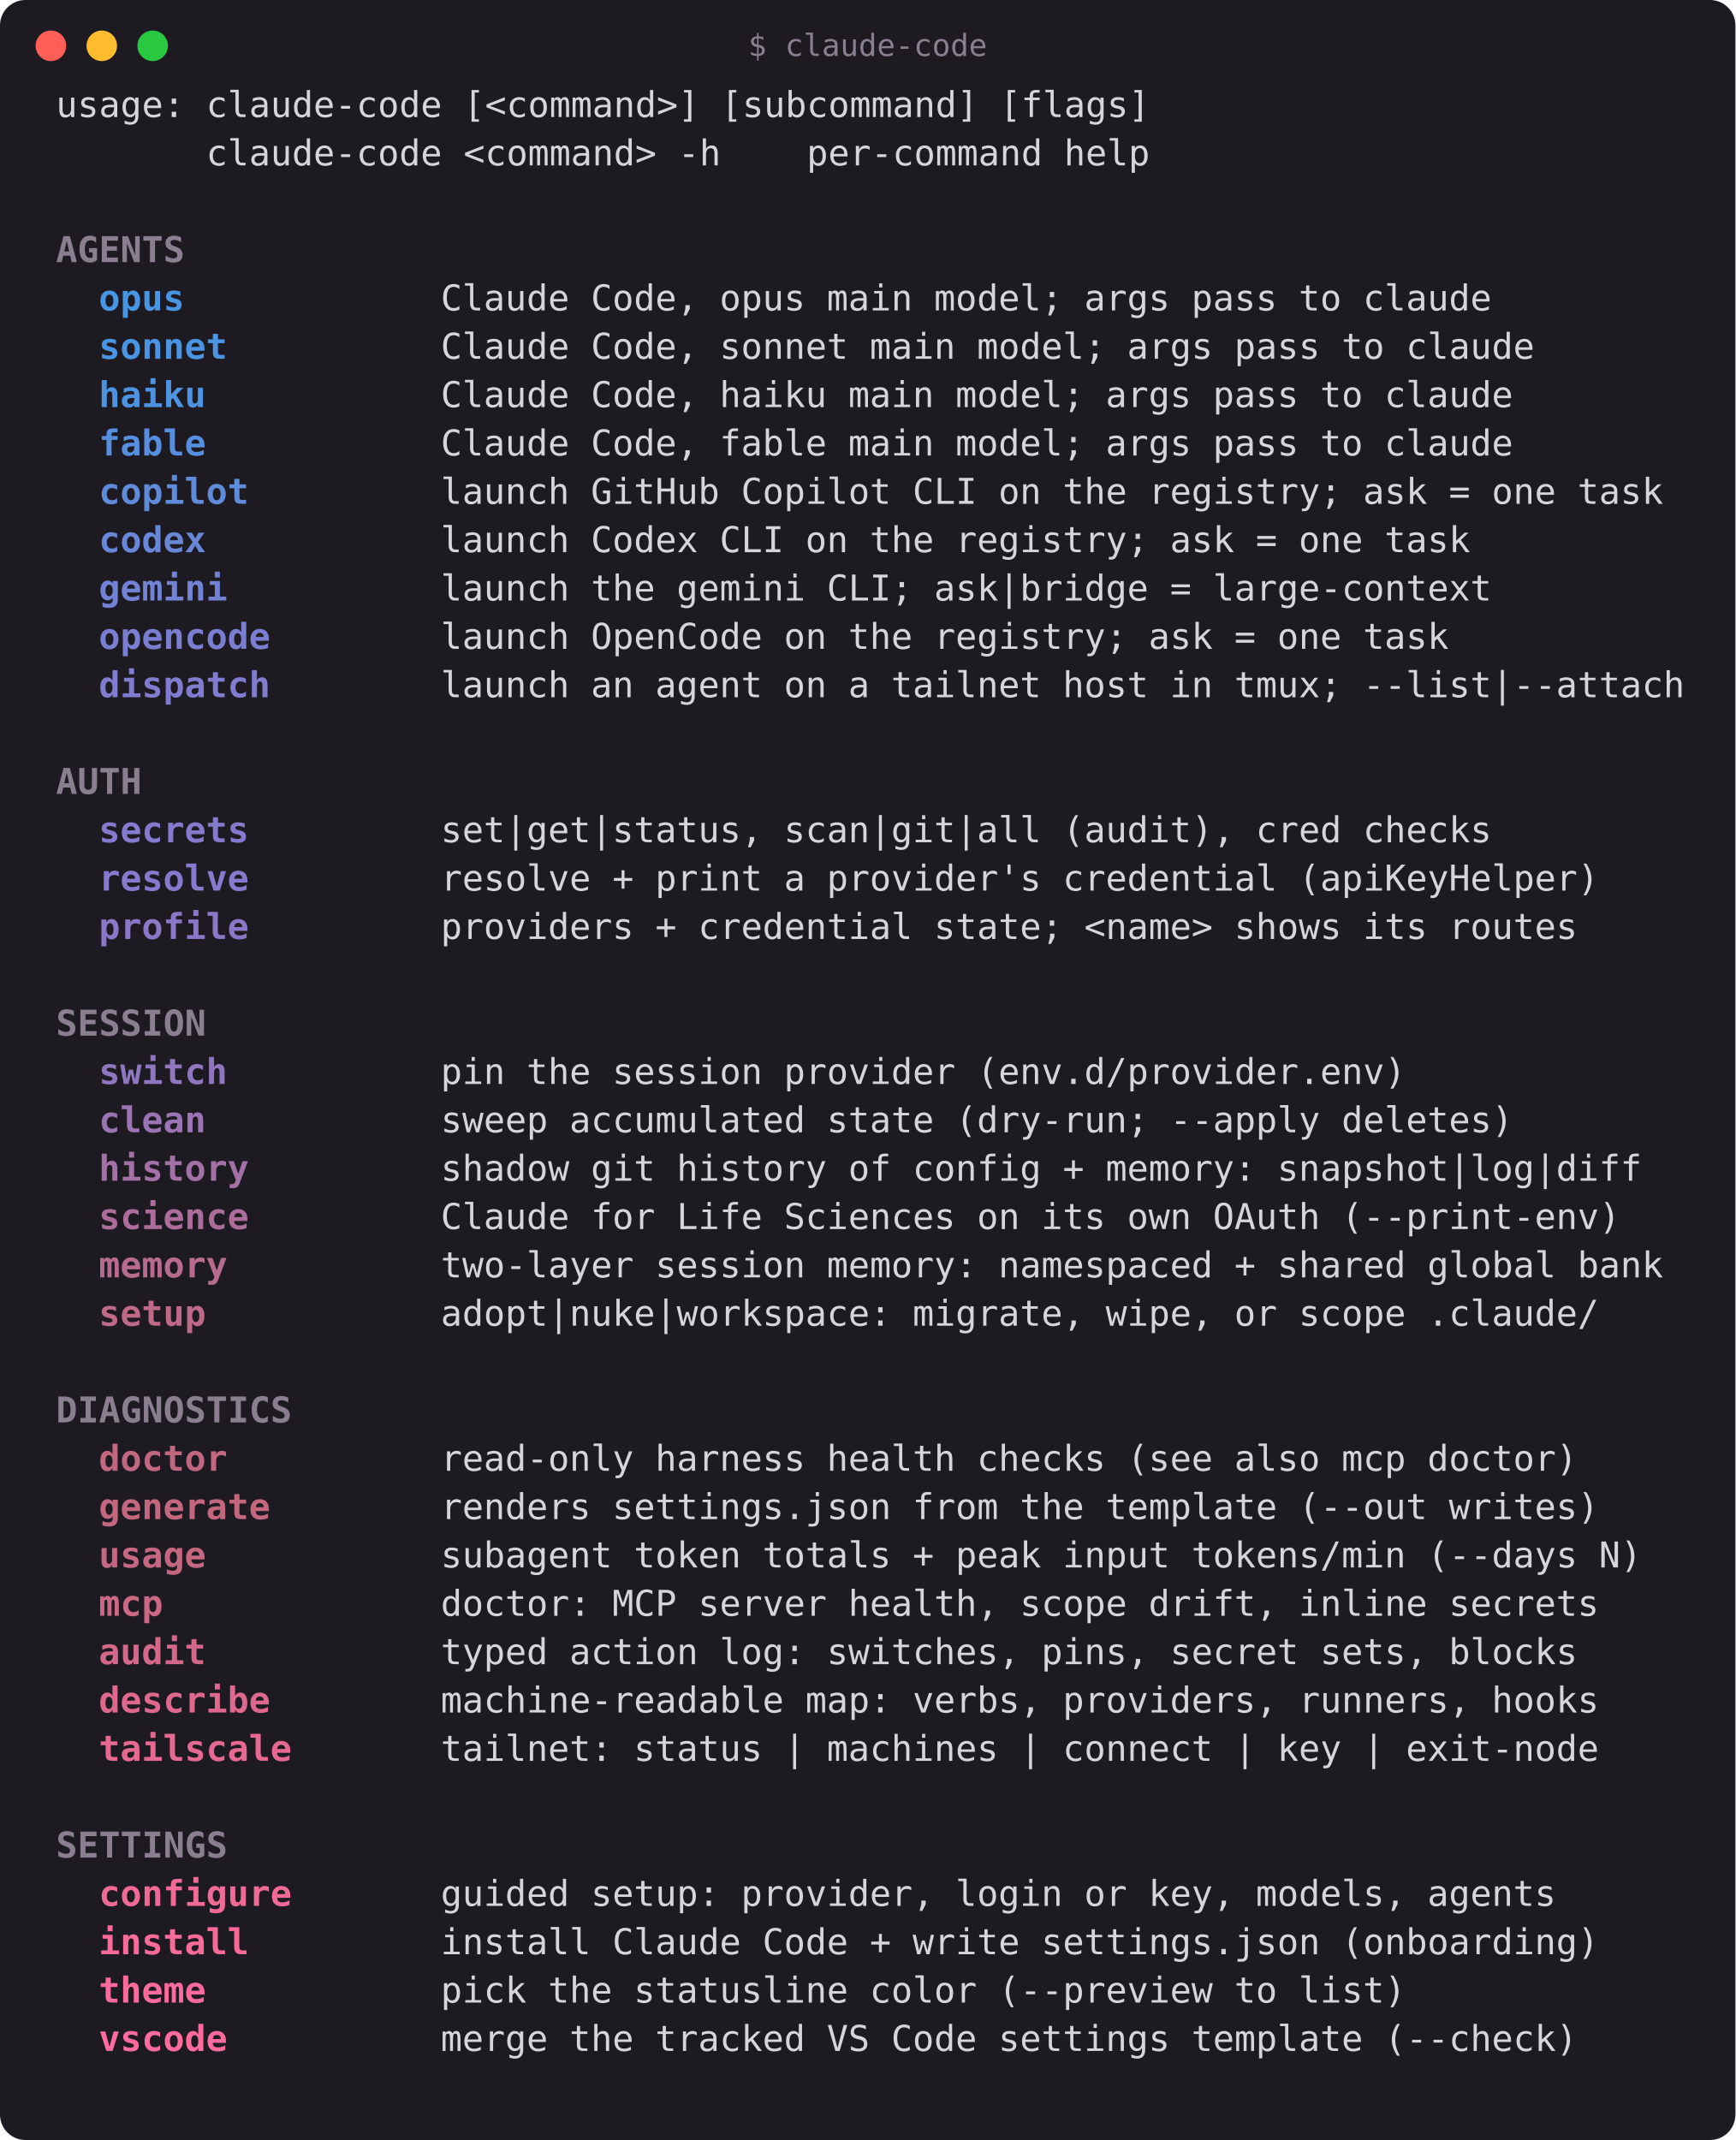
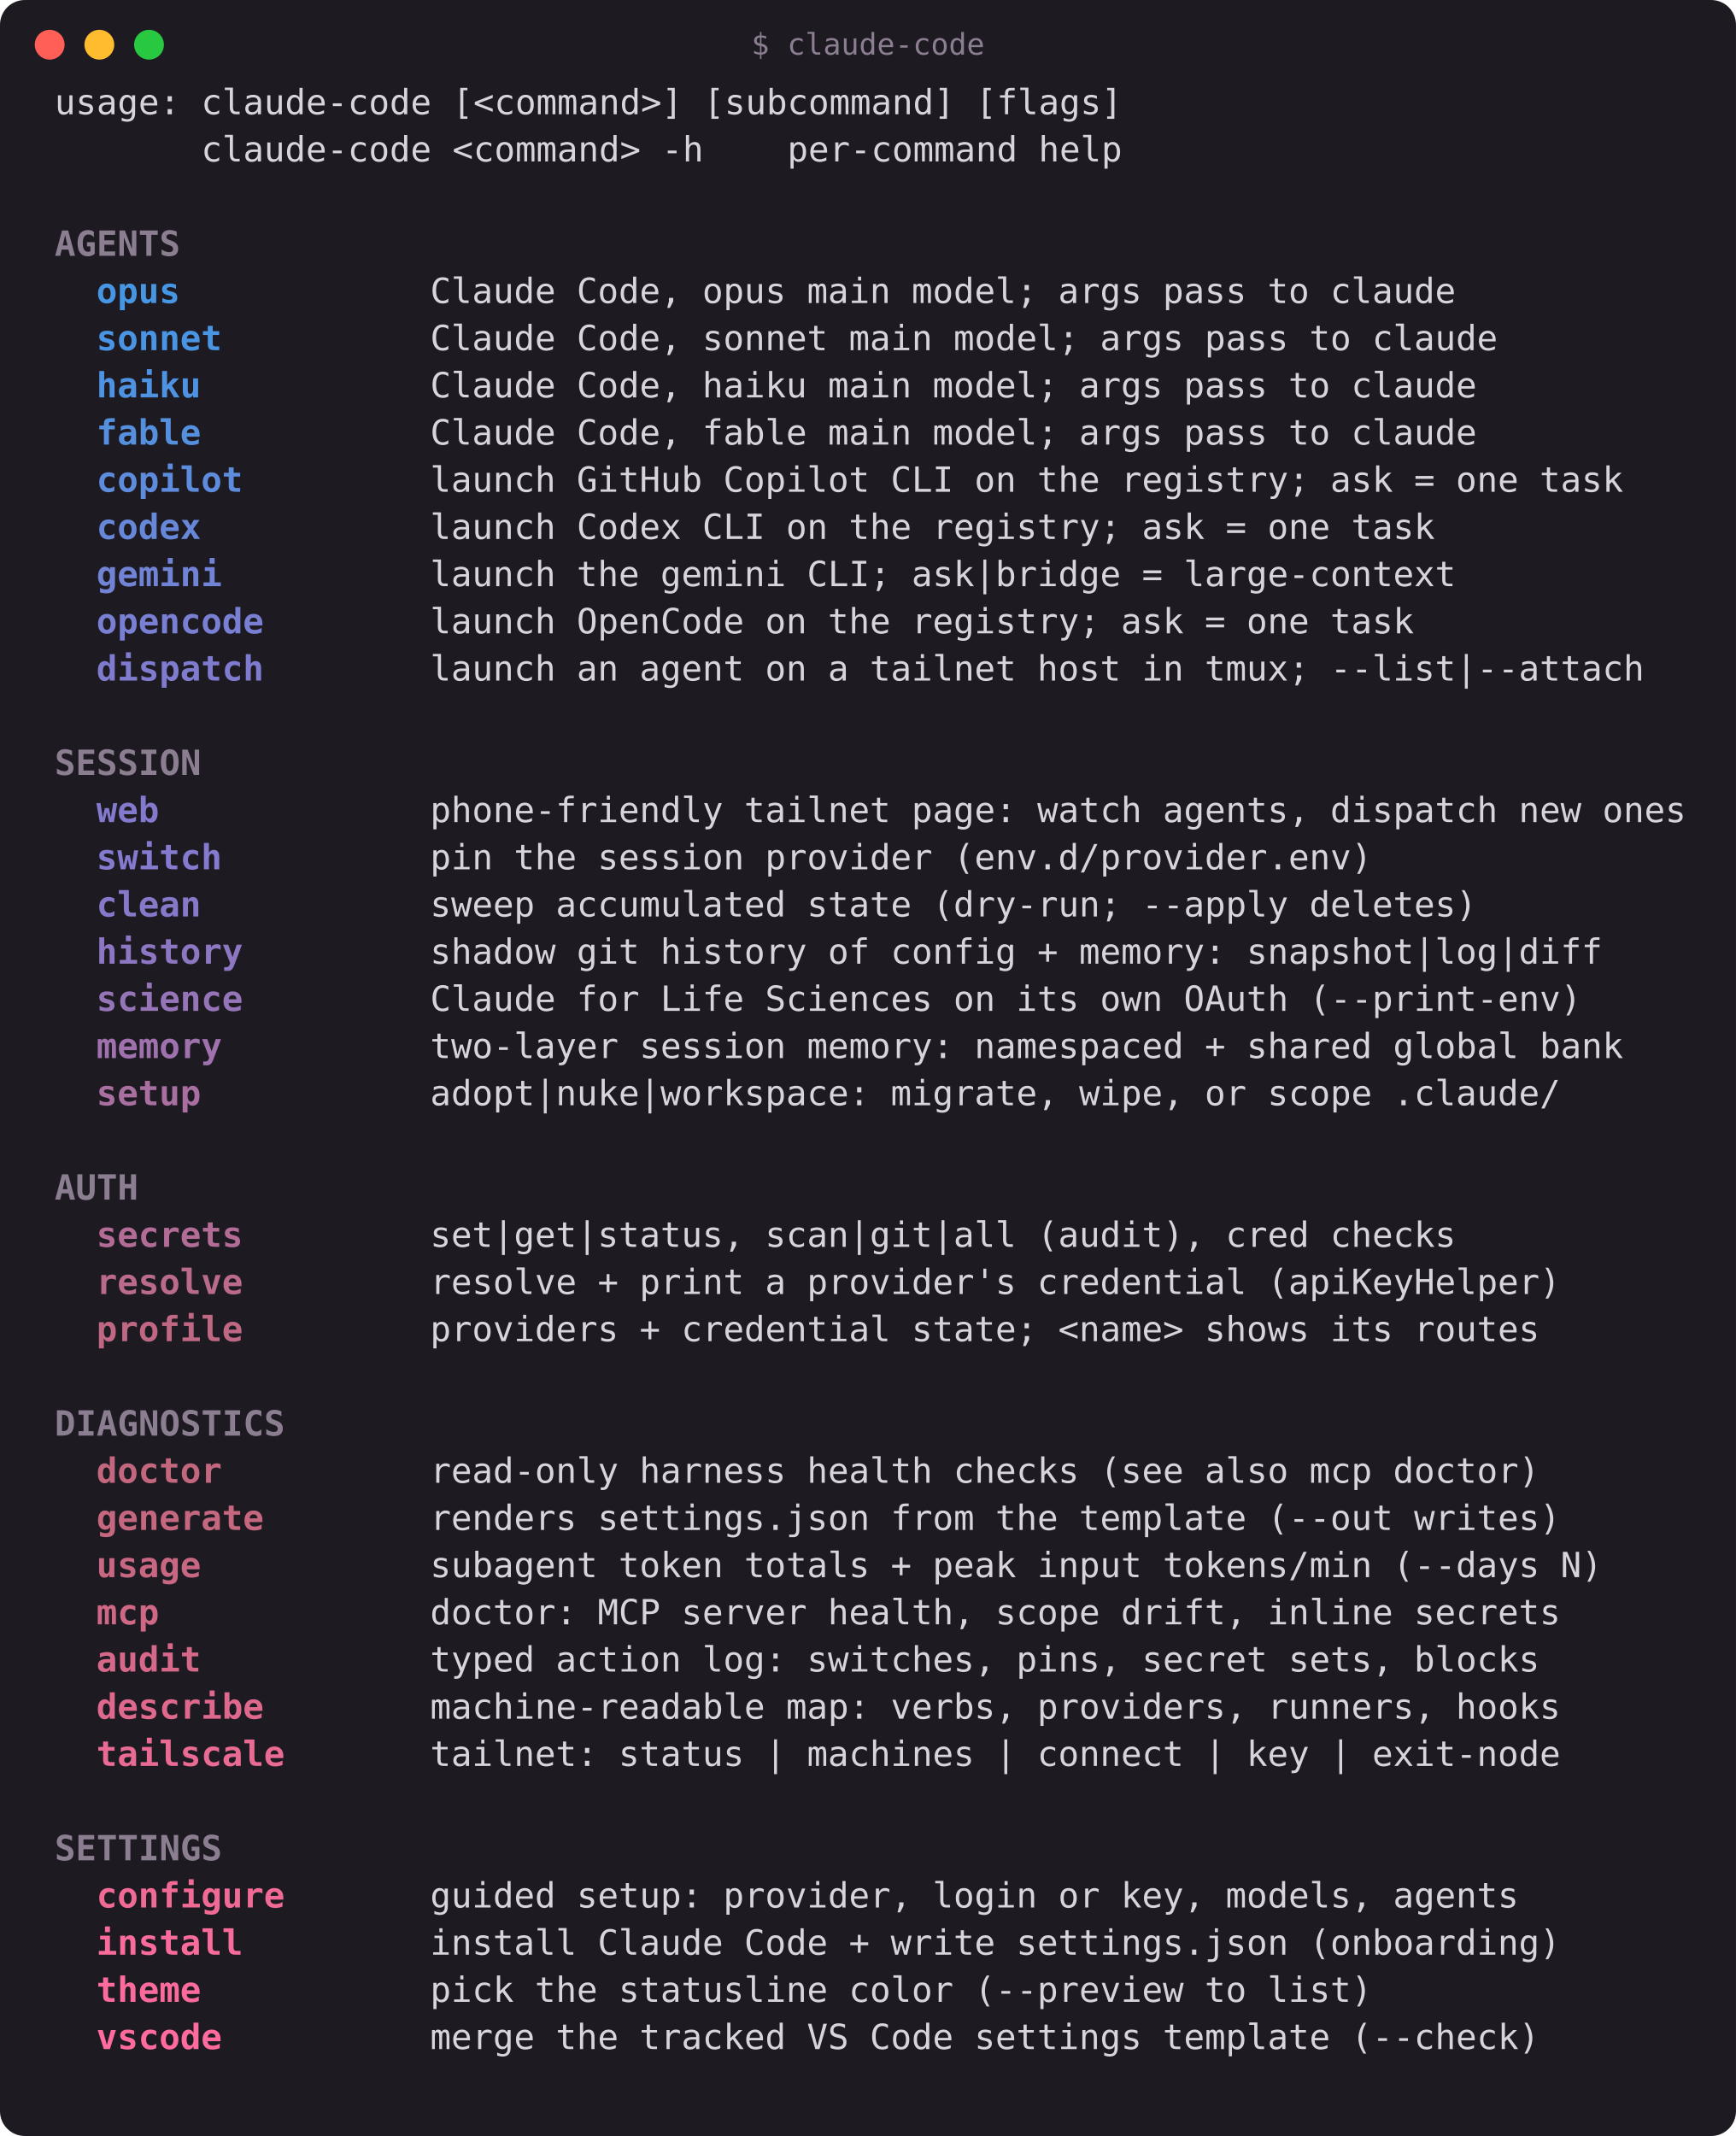
- <svg xmlns="http://www.w3.org/2000/svg" width="682" height="841" viewBox="0 0 682 841" role="img" aria-label="claude-code help menu">
-   <rect width="682" height="841" rx="10" fill="#1d1a22" />
+ <svg xmlns="http://www.w3.org/2000/svg" width="699" height="860" viewBox="0 0 699 860" role="img" aria-label="claude-code help menu">
+   <rect width="699" height="860" rx="10" fill="#1d1a22" />
  <circle cx="20" cy="18" r="6" fill="#ff5f57" />
  <circle cx="40" cy="18" r="6" fill="#febc2e" />
  <circle cx="60" cy="18" r="6" fill="#28c840" />
-   <text x="341.0" y="22" fill="#8a7e90" font-family="ui-monospace,SFMono-Regular,Menlo,Consolas,monospace" font-size="12" text-anchor="middle">$ claude-code</text>
+   <text x="349.5" y="22" fill="#8a7e90" font-family="ui-monospace,SFMono-Regular,Menlo,Consolas,monospace" font-size="12" text-anchor="middle">$ claude-code</text>
  <g font-family="ui-monospace,SFMono-Regular,Menlo,Consolas,monospace" font-size="14" xml:space="preserve">
    <text x="22.0" y="46" fill="#d7d4dc">usage: claude-code [&lt;command&gt;] [subcommand] [flags]</text>
    <text x="22.0" y="65" fill="#d7d4dc">       claude-code &lt;command&gt; -h    per-command help</text>
    <text x="22.0" y="103" fill="#8a7e90" font-weight="bold">AGENTS</text>
    <text x="22.0" y="122" fill="#d7d4dc">  </text>
    <text x="38.8" y="122" fill="#4796e4" font-weight="bold">opus            </text>
    <text x="173.2" y="122" fill="#d7d4dc">Claude Code, opus main model; args pass to claude</text>
    <text x="22.0" y="141" fill="#d7d4dc">  </text>
    <text x="38.8" y="141" fill="#4995e3" font-weight="bold">sonnet          </text>
    <text x="173.2" y="141" fill="#d7d4dc">Claude Code, sonnet main model; args pass to claude</text>
    <text x="22.0" y="160" fill="#d7d4dc">  </text>
-     <text x="38.8" y="160" fill="#4e93e1" font-weight="bold">haiku           </text>
+     <text x="38.8" y="160" fill="#4e93e2" font-weight="bold">haiku           </text>
    <text x="173.2" y="160" fill="#d7d4dc">Claude Code, haiku main model; args pass to claude</text>
    <text x="22.0" y="179" fill="#d7d4dc">  </text>
-     <text x="38.8" y="179" fill="#568fdf" font-weight="bold">fable           </text>
+     <text x="38.8" y="179" fill="#5590df" font-weight="bold">fable           </text>
    <text x="173.2" y="179" fill="#d7d4dc">Claude Code, fable main model; args pass to claude</text>
    <text x="22.0" y="198" fill="#d7d4dc">  </text>
-     <text x="38.8" y="198" fill="#5f8bdb" font-weight="bold">copilot         </text>
+     <text x="38.8" y="198" fill="#5e8cdc" font-weight="bold">copilot         </text>
    <text x="173.2" y="198" fill="#d7d4dc">launch GitHub Copilot CLI on the registry; ask = one task</text>
    <text x="22.0" y="217" fill="#d7d4dc">  </text>
-     <text x="38.8" y="217" fill="#6987d8" font-weight="bold">codex           </text>
+     <text x="38.8" y="217" fill="#6787d8" font-weight="bold">codex           </text>
    <text x="173.2" y="217" fill="#d7d4dc">launch Codex CLI on the registry; ask = one task</text>
    <text x="22.0" y="236" fill="#d7d4dc">  </text>
-     <text x="38.8" y="236" fill="#7282d4" font-weight="bold">gemini          </text>
+     <text x="38.8" y="236" fill="#7083d5" font-weight="bold">gemini          </text>
    <text x="173.2" y="236" fill="#d7d4dc">launch the gemini CLI; ask|bridge = large-context</text>
    <text x="22.0" y="255" fill="#d7d4dc">  </text>
-     <text x="38.8" y="255" fill="#7a7ed1" font-weight="bold">opencode        </text>
+     <text x="38.8" y="255" fill="#797fd2" font-weight="bold">opencode        </text>
    <text x="173.2" y="255" fill="#d7d4dc">launch OpenCode on the registry; ask = one task</text>
    <text x="22.0" y="274" fill="#d7d4dc">  </text>
-     <text x="38.8" y="274" fill="#817ccf" font-weight="bold">dispatch        </text>
+     <text x="38.8" y="274" fill="#7f7cd0" font-weight="bold">dispatch        </text>
    <text x="173.2" y="274" fill="#d7d4dc">launch an agent on a tailnet host in tmux; --list|--attach</text>
-     <text x="22.0" y="312" fill="#8a7e90" font-weight="bold">AUTH</text>
+     <text x="22.0" y="312" fill="#8a7e90" font-weight="bold">SESSION</text>
    <text x="22.0" y="331" fill="#d7d4dc">  </text>
-     <text x="38.8" y="331" fill="#847ace" font-weight="bold">secrets         </text>
-     <text x="173.2" y="331" fill="#d7d4dc">set|get|status, scan|git|all (audit), cred checks</text>
+     <text x="38.8" y="331" fill="#837ace" font-weight="bold">web             </text>
+     <text x="173.2" y="331" fill="#d7d4dc">phone-friendly tailnet page: watch agents, dispatch new ones</text>
    <text x="22.0" y="350" fill="#d7d4dc">  </text>
-     <text x="38.8" y="350" fill="#857acd" font-weight="bold">resolve         </text>
-     <text x="173.2" y="350" fill="#d7d4dc">resolve + print a provider's credential (apiKeyHelper)</text>
+     <text x="38.8" y="350" fill="#847ace" font-weight="bold">switch          </text>
+     <text x="173.2" y="350" fill="#d7d4dc">pin the session provider (env.d/provider.env)</text>
    <text x="22.0" y="369" fill="#d7d4dc">  </text>
-     <text x="38.8" y="369" fill="#8978c7" font-weight="bold">profile         </text>
-     <text x="173.2" y="369" fill="#d7d4dc">providers + credential state; &lt;name&gt; shows its routes</text>
-     <text x="22.0" y="407" fill="#8a7e90" font-weight="bold">SESSION</text>
+     <text x="38.8" y="369" fill="#8779ca" font-weight="bold">clean           </text>
+     <text x="173.2" y="369" fill="#d7d4dc">sweep accumulated state (dry-run; --apply deletes)</text>
+     <text x="22.0" y="388" fill="#d7d4dc">  </text>
+     <text x="38.8" y="388" fill="#8d77c2" font-weight="bold">history         </text>
+     <text x="173.2" y="388" fill="#d7d4dc">shadow git history of config + memory: snapshot|log|diff</text>
+     <text x="22.0" y="407" fill="#d7d4dc">  </text>
+     <text x="38.8" y="407" fill="#9575b8" font-weight="bold">science         </text>
+     <text x="173.2" y="407" fill="#d7d4dc">Claude for Life Sciences on its own OAuth (--print-env)</text>
    <text x="22.0" y="426" fill="#d7d4dc">  </text>
-     <text x="38.8" y="426" fill="#9076be" font-weight="bold">switch          </text>
-     <text x="173.2" y="426" fill="#d7d4dc">pin the session provider (env.d/provider.env)</text>
+     <text x="38.8" y="426" fill="#9f72ad" font-weight="bold">memory          </text>
+     <text x="173.2" y="426" fill="#d7d4dc">two-layer session memory: namespaced + shared global bank</text>
    <text x="22.0" y="445" fill="#d7d4dc">  </text>
-     <text x="38.8" y="445" fill="#9a74b3" font-weight="bold">clean           </text>
-     <text x="173.2" y="445" fill="#d7d4dc">sweep accumulated state (dry-run; --apply deletes)</text>
-     <text x="22.0" y="464" fill="#d7d4dc">  </text>
-     <text x="38.8" y="464" fill="#a471a7" font-weight="bold">history         </text>
-     <text x="173.2" y="464" fill="#d7d4dc">shadow git history of config + memory: snapshot|log|diff</text>
-     <text x="22.0" y="483" fill="#d7d4dc">  </text>
-     <text x="38.8" y="483" fill="#ad6d9a" font-weight="bold">science         </text>
-     <text x="173.2" y="483" fill="#d7d4dc">Claude for Life Sciences on its own OAuth (--print-env)</text>
+     <text x="38.8" y="445" fill="#a86fa0" font-weight="bold">setup           </text>
+     <text x="173.2" y="445" fill="#d7d4dc">adopt|nuke|workspace: migrate, wipe, or scope .claude/</text>
+     <text x="22.0" y="483" fill="#8a7e90" font-weight="bold">AUTH</text>
    <text x="22.0" y="502" fill="#d7d4dc">  </text>
-     <text x="38.8" y="502" fill="#b76b8f" font-weight="bold">memory          </text>
-     <text x="173.2" y="502" fill="#d7d4dc">two-layer session memory: namespaced + shared global bank</text>
+     <text x="38.8" y="502" fill="#b26c95" font-weight="bold">secrets         </text>
+     <text x="173.2" y="502" fill="#d7d4dc">set|get|status, scan|git|all (audit), cred checks</text>
    <text x="22.0" y="521" fill="#d7d4dc">  </text>
-     <text x="38.8" y="521" fill="#be6986" font-weight="bold">setup           </text>
-     <text x="173.2" y="521" fill="#d7d4dc">adopt|nuke|workspace: migrate, wipe, or scope .claude/</text>
-     <text x="22.0" y="559" fill="#8a7e90" font-weight="bold">DIAGNOSTICS</text>
-     <text x="22.0" y="578" fill="#d7d4dc">  </text>
-     <text x="38.8" y="578" fill="#c26780" font-weight="bold">doctor          </text>
-     <text x="173.2" y="578" fill="#d7d4dc">read-only harness health checks (see also mcp doctor)</text>
+     <text x="38.8" y="521" fill="#ba6a8b" font-weight="bold">resolve         </text>
+     <text x="173.2" y="521" fill="#d7d4dc">resolve + print a provider's credential (apiKeyHelper)</text>
+     <text x="22.0" y="540" fill="#d7d4dc">  </text>
+     <text x="38.8" y="540" fill="#c06883" font-weight="bold">profile         </text>
+     <text x="173.2" y="540" fill="#d7d4dc">providers + credential state; &lt;name&gt; shows its routes</text>
+     <text x="22.0" y="578" fill="#8a7e90" font-weight="bold">DIAGNOSTICS</text>
    <text x="22.0" y="597" fill="#d7d4dc">  </text>
-     <text x="38.8" y="597" fill="#c3677f" font-weight="bold">generate        </text>
-     <text x="173.2" y="597" fill="#d7d4dc">renders settings.json from the template (--out writes)</text>
+     <text x="38.8" y="597" fill="#c3677f" font-weight="bold">doctor          </text>
+     <text x="173.2" y="597" fill="#d7d4dc">read-only harness health checks (see also mcp doctor)</text>
    <text x="22.0" y="616" fill="#d7d4dc">  </text>
-     <text x="38.8" y="616" fill="#c66781" font-weight="bold">usage           </text>
-     <text x="173.2" y="616" fill="#d7d4dc">subagent token totals + peak input tokens/min (--days N)</text>
+     <text x="38.8" y="616" fill="#c4677f" font-weight="bold">generate        </text>
+     <text x="173.2" y="616" fill="#d7d4dc">renders settings.json from the template (--out writes)</text>
    <text x="22.0" y="635" fill="#d7d4dc">  </text>
-     <text x="38.8" y="635" fill="#cc6884" font-weight="bold">mcp             </text>
-     <text x="173.2" y="635" fill="#d7d4dc">doctor: MCP server health, scope drift, inline secrets</text>
+     <text x="38.8" y="635" fill="#c86781" font-weight="bold">usage           </text>
+     <text x="173.2" y="635" fill="#d7d4dc">subagent token totals + peak input tokens/min (--days N)</text>
    <text x="22.0" y="654" fill="#d7d4dc">  </text>
-     <text x="38.8" y="654" fill="#d46888" font-weight="bold">audit           </text>
-     <text x="173.2" y="654" fill="#d7d4dc">typed action log: switches, pins, secret sets, blocks</text>
+     <text x="38.8" y="654" fill="#ce6885" font-weight="bold">mcp             </text>
+     <text x="173.2" y="654" fill="#d7d4dc">doctor: MCP server health, scope drift, inline secrets</text>
    <text x="22.0" y="673" fill="#d7d4dc">  </text>
-     <text x="38.8" y="673" fill="#de698c" font-weight="bold">describe        </text>
-     <text x="173.2" y="673" fill="#d7d4dc">machine-readable map: verbs, providers, runners, hooks</text>
+     <text x="38.8" y="673" fill="#d66889" font-weight="bold">audit           </text>
+     <text x="173.2" y="673" fill="#d7d4dc">typed action log: switches, pins, secret sets, blocks</text>
    <text x="22.0" y="692" fill="#d7d4dc">  </text>
-     <text x="38.8" y="692" fill="#e76991" font-weight="bold">tailscale       </text>
-     <text x="173.2" y="692" fill="#d7d4dc">tailnet: status | machines | connect | key | exit-node</text>
-     <text x="22.0" y="730" fill="#8a7e90" font-weight="bold">SETTINGS</text>
-     <text x="22.0" y="749" fill="#d7d4dc">  </text>
-     <text x="38.8" y="749" fill="#f06a96" font-weight="bold">configure       </text>
-     <text x="173.2" y="749" fill="#d7d4dc">guided setup: provider, login or key, models, agents</text>
+     <text x="38.8" y="692" fill="#df698d" font-weight="bold">describe        </text>
+     <text x="173.2" y="692" fill="#d7d4dc">machine-readable map: verbs, providers, runners, hooks</text>
+     <text x="22.0" y="711" fill="#d7d4dc">  </text>
+     <text x="38.8" y="711" fill="#e96a92" font-weight="bold">tailscale       </text>
+     <text x="173.2" y="711" fill="#d7d4dc">tailnet: status | machines | connect | key | exit-node</text>
+     <text x="22.0" y="749" fill="#8a7e90" font-weight="bold">SETTINGS</text>
    <text x="22.0" y="768" fill="#d7d4dc">  </text>
-     <text x="38.8" y="768" fill="#f86b99" font-weight="bold">install         </text>
-     <text x="173.2" y="768" fill="#d7d4dc">install Claude Code + write settings.json (onboarding)</text>
+     <text x="38.8" y="768" fill="#f16a96" font-weight="bold">configure       </text>
+     <text x="173.2" y="768" fill="#d7d4dc">guided setup: provider, login or key, models, agents</text>
    <text x="22.0" y="787" fill="#d7d4dc">  </text>
-     <text x="38.8" y="787" fill="#fd6b9c" font-weight="bold">theme           </text>
-     <text x="173.2" y="787" fill="#d7d4dc">pick the statusline color (--preview to list)</text>
+     <text x="38.8" y="787" fill="#f86b9a" font-weight="bold">install         </text>
+     <text x="173.2" y="787" fill="#d7d4dc">install Claude Code + write settings.json (onboarding)</text>
    <text x="22.0" y="806" fill="#d7d4dc">  </text>
-     <text x="38.8" y="806" fill="#ff6b9d" font-weight="bold">vscode          </text>
-     <text x="173.2" y="806" fill="#d7d4dc">merge the tracked VS Code settings template (--check)</text>
+     <text x="38.8" y="806" fill="#fd6b9c" font-weight="bold">theme           </text>
+     <text x="173.2" y="806" fill="#d7d4dc">pick the statusline color (--preview to list)</text>
+     <text x="22.0" y="825" fill="#d7d4dc">  </text>
+     <text x="38.8" y="825" fill="#ff6b9d" font-weight="bold">vscode          </text>
+     <text x="173.2" y="825" fill="#d7d4dc">merge the tracked VS Code settings template (--check)</text>
  </g>
</svg>
